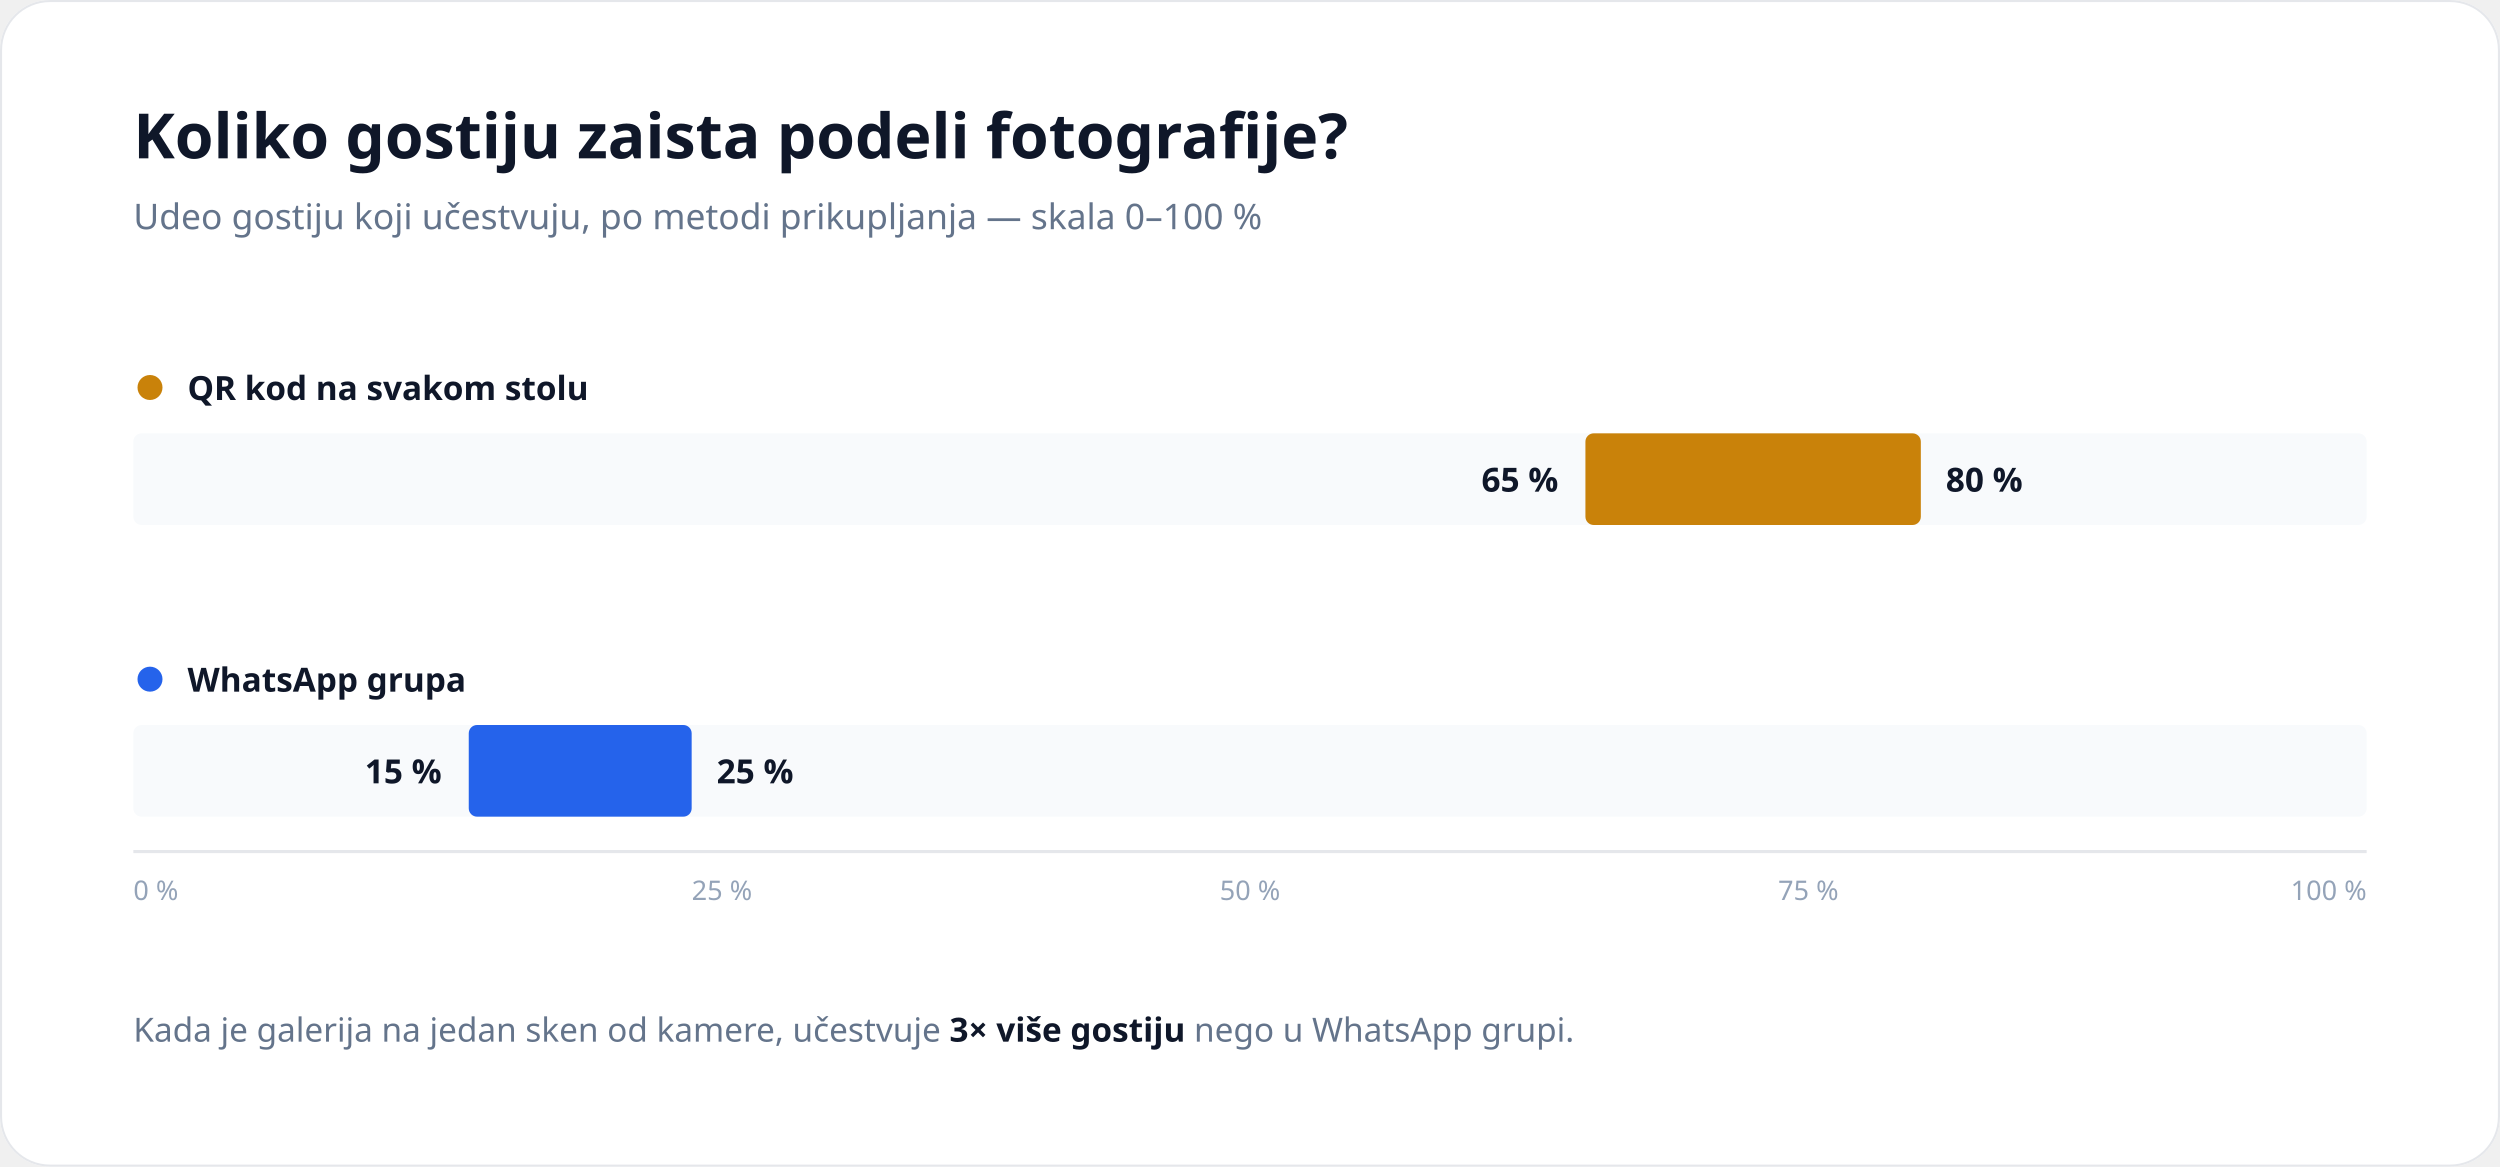
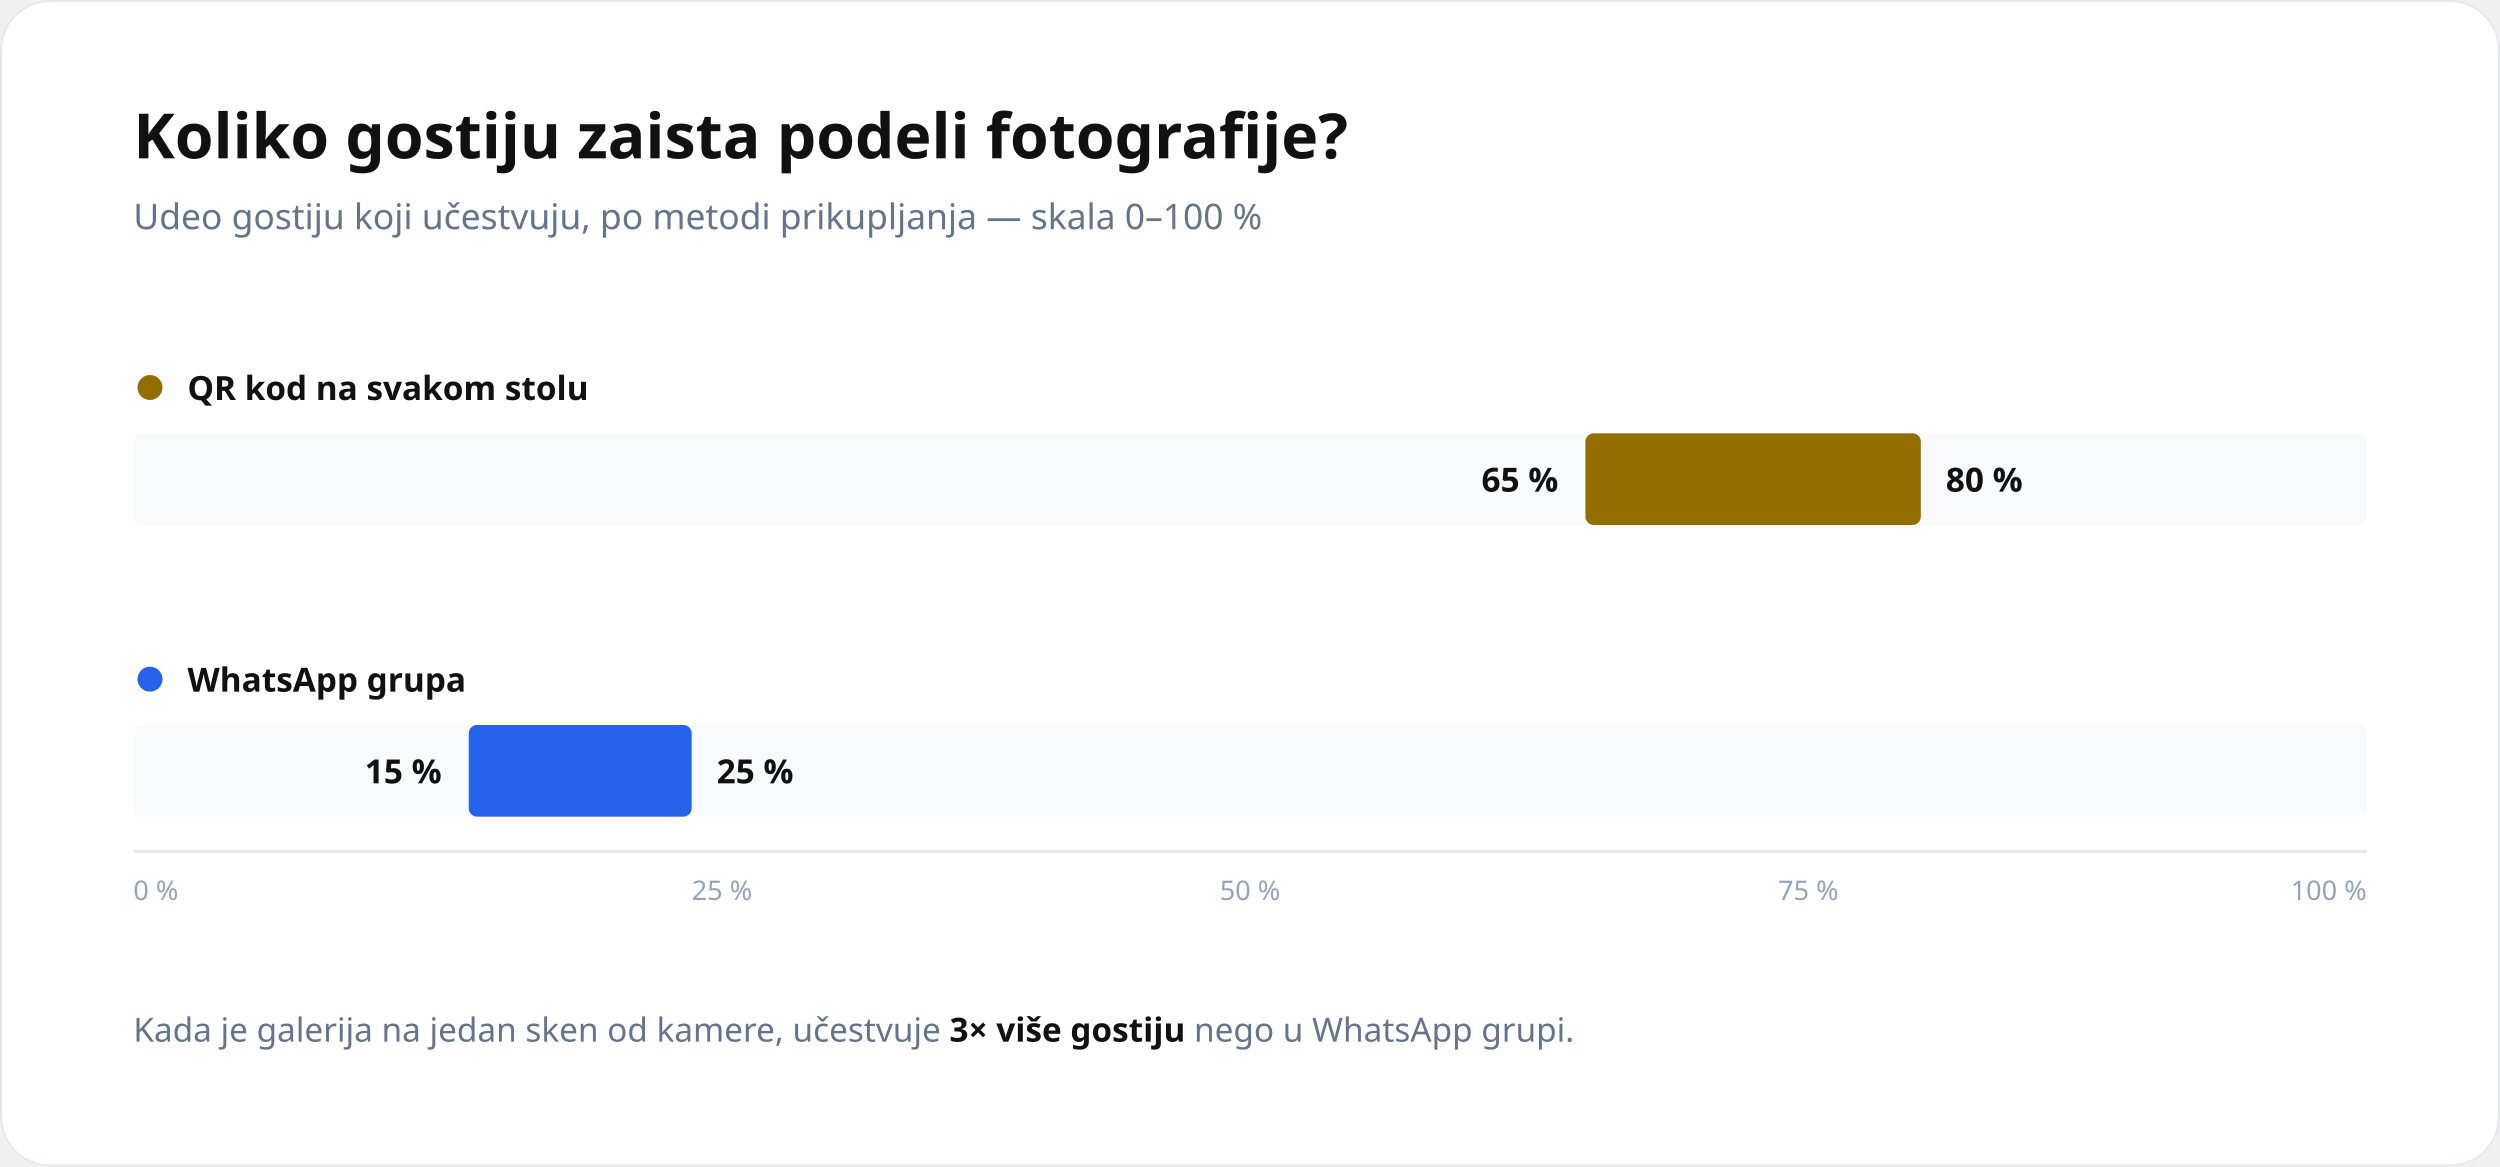
<svg xmlns="http://www.w3.org/2000/svg" viewBox="0 0 1200 560" font-family="'DM Sans','Segoe UI',system-ui,sans-serif">
  <rect width="1200" height="560" rx="24" fill="#FFFFFF" />
  <rect x="0.5" y="0.5" width="1199" height="559" rx="23.5" fill="none" stroke="#E5E7EB" />
-   <text x="64" y="76" font-size="30" font-weight="800" fill="#0F1729">Koliko gostiju zaista podeli fotografije?</text>
+   <text x="64" y="76" font-size="30" font-weight="800" fill="#111111">Koliko gostiju zaista podeli fotografije?</text>
  <text x="64" y="110" font-size="17" fill="#64748B">Udeo gostiju koji učestvuju, po metodi prikupljanja — skala 0–100 %</text>
-   <circle cx="72" cy="186" r="6" fill="#C9820A" />
-   <text x="90" y="192" font-size="16" font-weight="700" fill="#0F1729">QR kod na svakom stolu</text>
+   <circle cx="72" cy="186" r="6" fill="#946D00" />
+   <text x="90" y="192" font-size="16" font-weight="700" fill="#111111">QR kod na svakom stolu</text>
  <rect x="64" y="208" width="1072" height="44" rx="4" fill="#F8FAFC" />
-   <rect x="761" y="208" width="161" height="44" rx="4" fill="#C9820A" />
-   <text x="748" y="236" font-size="16" font-weight="800" fill="#0F1729" text-anchor="end">65 %</text>
-   <text x="934" y="236" font-size="16" font-weight="800" fill="#0F1729">80 %</text>
+   <rect x="761" y="208" width="161" height="44" rx="4" fill="#946D00" />
+   <text x="748" y="236" font-size="16" font-weight="800" fill="#111111" text-anchor="end">65 %</text>
+   <text x="934" y="236" font-size="16" font-weight="800" fill="#111111">80 %</text>
  <circle cx="72" cy="326" r="6" fill="#2563EB" />
-   <text x="90" y="332" font-size="16" font-weight="700" fill="#0F1729">WhatsApp grupa</text>
+   <text x="90" y="332" font-size="16" font-weight="700" fill="#111111">WhatsApp grupa</text>
  <rect x="64" y="348" width="1072" height="44" rx="4" fill="#F8FAFC" />
  <rect x="225" y="348" width="107" height="44" rx="4" fill="#2563EB" />
-   <text x="212" y="376" font-size="16" font-weight="800" fill="#0F1729" text-anchor="end">15 %</text>
-   <text x="344" y="376" font-size="16" font-weight="800" fill="#0F1729">25 %</text>
+   <text x="212" y="376" font-size="16" font-weight="800" fill="#111111" text-anchor="end">15 %</text>
+   <text x="344" y="376" font-size="16" font-weight="800" fill="#111111">25 %</text>
  <g font-size="13" fill="#94A3B8">
    <text x="64" y="432">0 %</text>
    <text x="332" y="432">25 %</text>
    <text x="600" y="432" text-anchor="middle">50 %</text>
    <text x="868" y="432" text-anchor="middle">75 %</text>
    <text x="1136" y="432" text-anchor="end">100 %</text>
  </g>
  <rect x="64" y="408" width="1072" height="1.5" fill="#E5E7EB" />
-   <text x="64" y="500" font-size="16" fill="#64748B">Kada je galerija na jedan sken od kamere, učestvuje <tspan font-weight="800" fill="#0F1729">3× više gostiju</tspan> nego u WhatsApp grupi.</text>
+   <text x="64" y="500" font-size="16" fill="#64748B">Kada je galerija na jedan sken od kamere, učestvuje <tspan font-weight="800" fill="#111111">3× više gostiju</tspan> nego u WhatsApp grupi.</text>
</svg>
